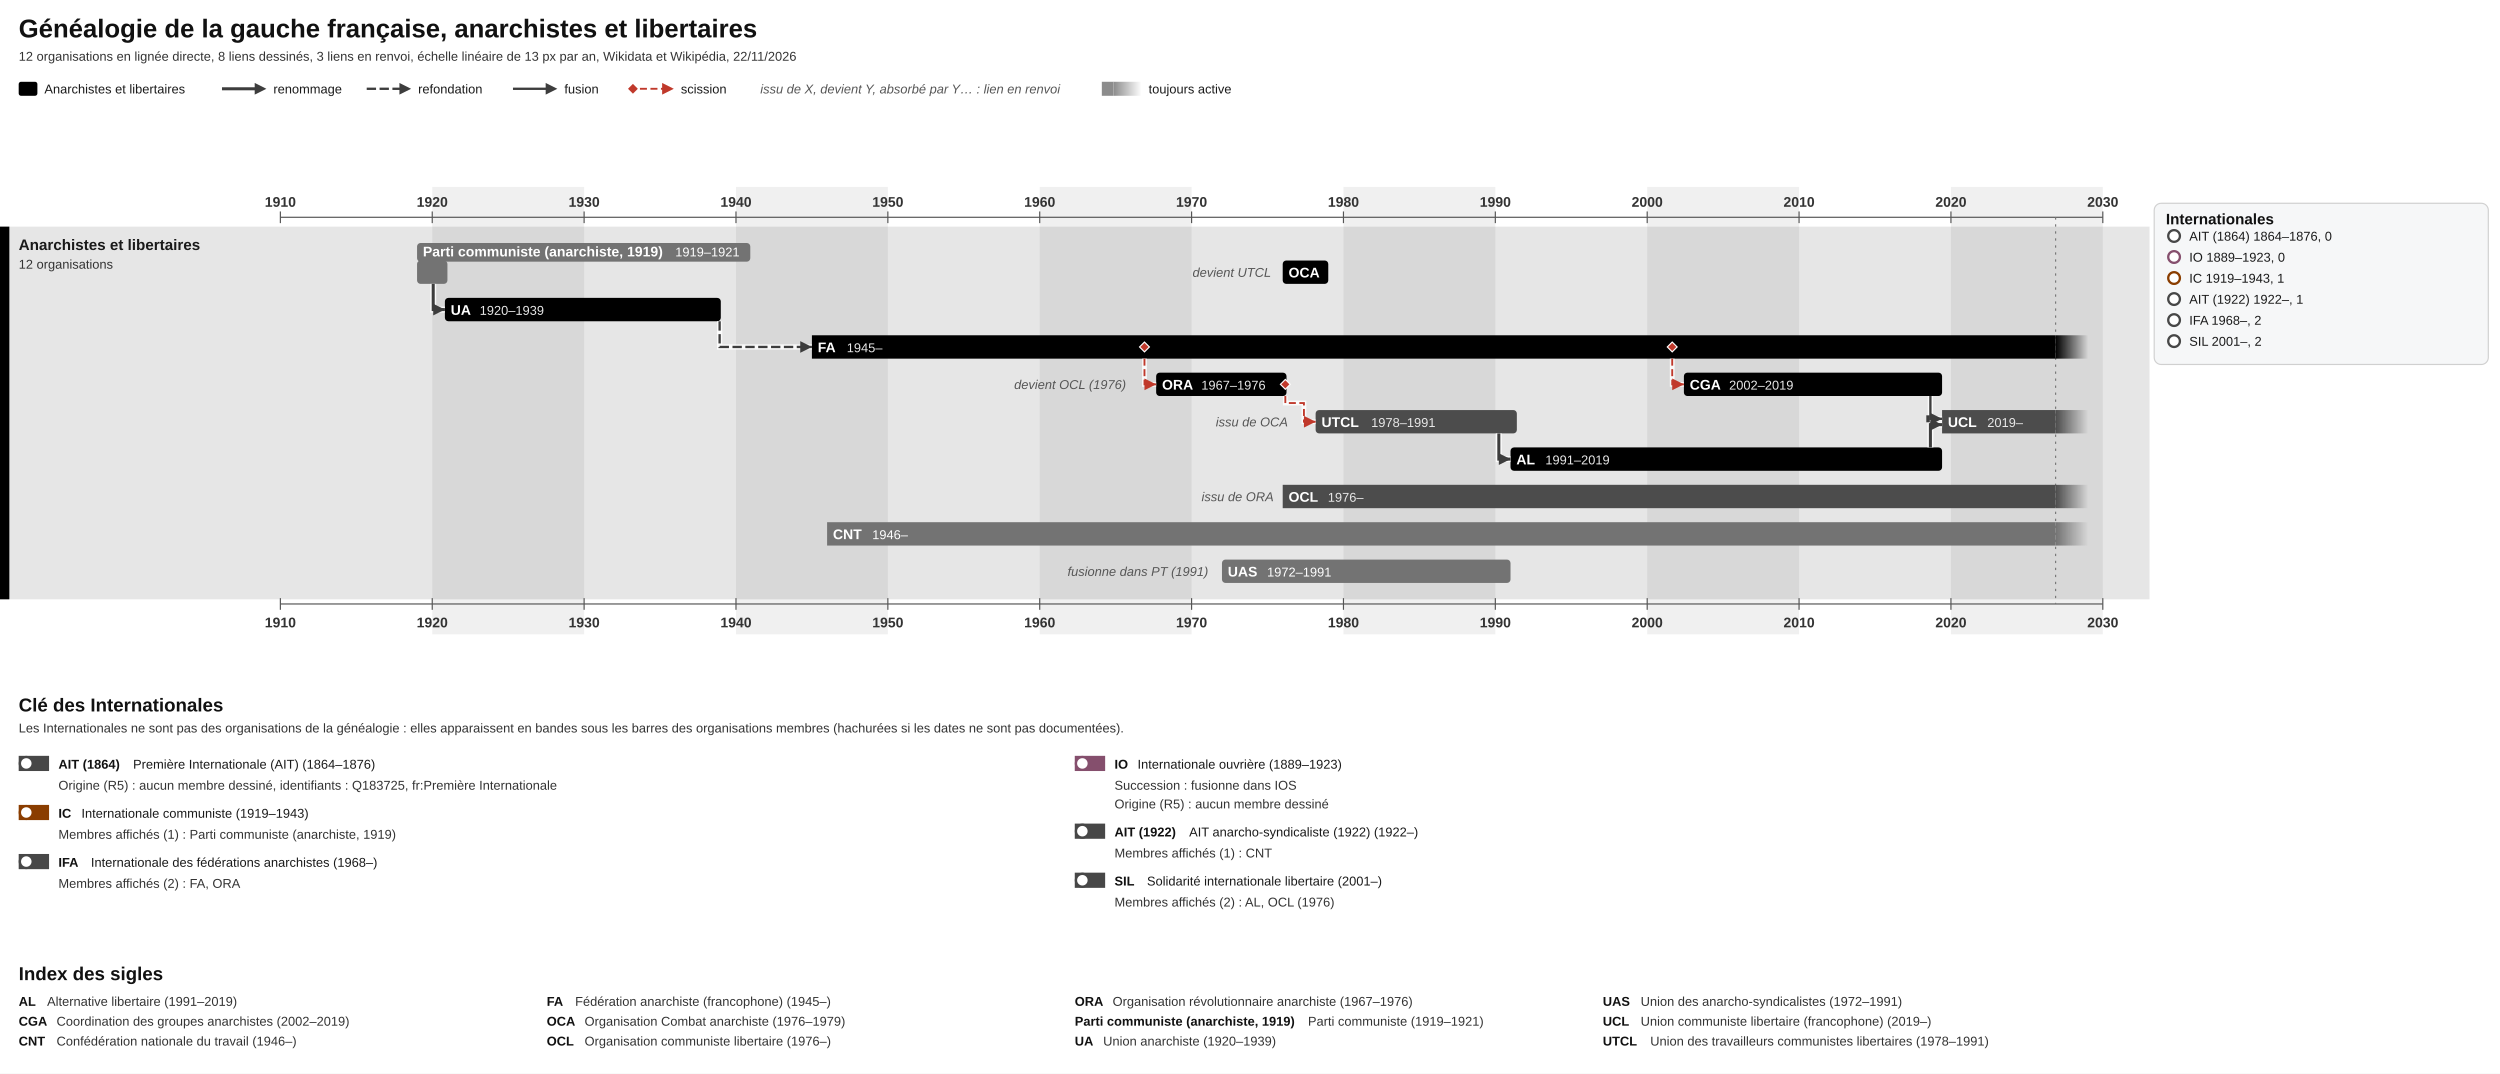
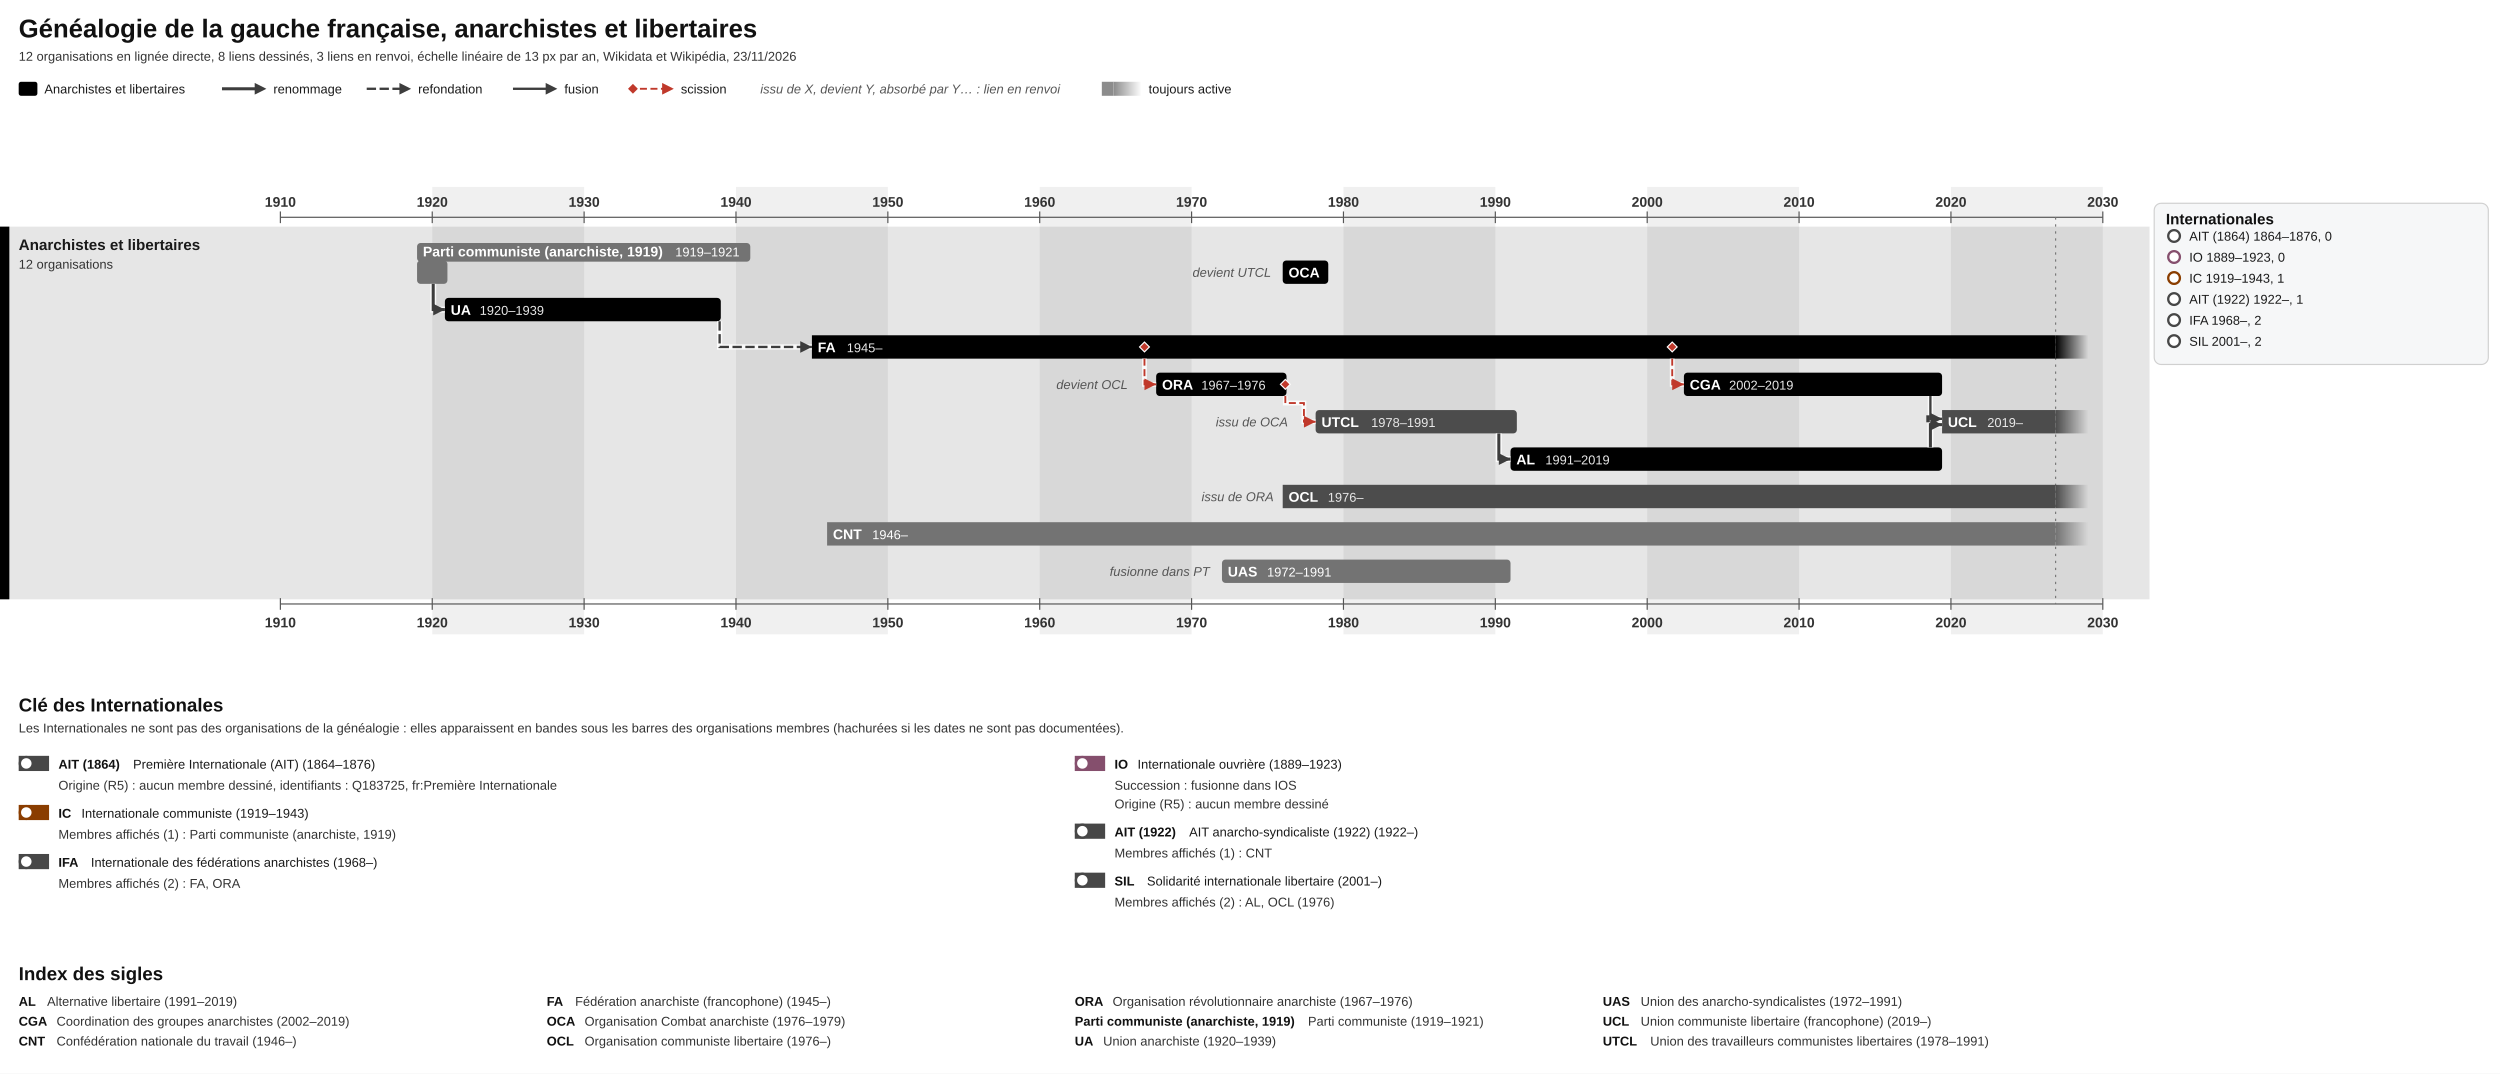
- <svg xmlns="http://www.w3.org/2000/svg" id="arbre" width="2140" height="919" viewBox="0 0 2140 919" data-x0="240" data-t0="1910" data-ppa="13.0" data-aujourdhui="2026.8909" data-min-w="6" data-seuil-annees="40" data-seuil-voies="2" data-seuil-rangs="6" data-cassure="" data-cassure-px="44" data-degrade="28" data-n-barres="12" data-vue-famille="oui" font-family="Arial, Helvetica, sans-serif">
+ <svg xmlns="http://www.w3.org/2000/svg" id="arbre" width="2140" height="919" viewBox="0 0 2140 919" data-x0="240" data-t0="1910" data-ppa="13.0" data-aujourdhui="2026.8936" data-min-w="6" data-seuil-annees="40" data-seuil-voies="2" data-seuil-rangs="6" data-cassure="" data-cassure-px="44" data-degrade="28" data-n-barres="12" data-vue-famille="oui" font-family="Arial, Helvetica, sans-serif">
  <defs>
+     <linearGradient id="g-000000">
+       <stop offset="0" stop-color="#000000" />
+       <stop offset="1" stop-color="#000000" stop-opacity="0" />
+     </linearGradient>
    <linearGradient id="g-4C4C4C">
      <stop offset="0" stop-color="#4C4C4C" />
      <stop offset="1" stop-color="#4C4C4C" stop-opacity="0" />
    </linearGradient>
    <linearGradient id="g-737373">
      <stop offset="0" stop-color="#737373" />
      <stop offset="1" stop-color="#737373" stop-opacity="0" />
    </linearGradient>
    <linearGradient id="g-8C8C8C">
      <stop offset="0" stop-color="#8C8C8C" />
      <stop offset="1" stop-color="#8C8C8C" stop-opacity="0" />
-     </linearGradient>
-     <linearGradient id="g-000000">
-       <stop offset="0" stop-color="#000000" />
-       <stop offset="1" stop-color="#000000" stop-opacity="0" />
    </linearGradient>
    <pattern id="h-332288" width="6" height="6" patternUnits="userSpaceOnUse" patternTransform="rotate(45)">
      <rect width="6" height="6" fill="#FFFFFF" />
      <rect width="3" height="6" fill="#332288" />
    </pattern>
  </defs>
  <rect width="2140" height="919" fill="#FFFFFF" />
  <g class="voie" data-voie="0" data-cle="anarchistes et libertaires">
    <rect class="fond-voie" x="0" y="194.0" width="1840.0" height="319.0" fill="#E6E6E6" />
    <rect class="bord-voie" x="0" y="194.0" width="8" height="319.0" fill="#000000" />
    <text x="16.0" y="214.0" font-size="13" font-family="Arial, Helvetica, sans-serif" font-weight="bold" fill="#1A1A1A" text-anchor="start" class="voie-t">Anarchistes et libertaires</text>
    <text x="16.0" y="230.0" font-size="11" font-family="Arial, Helvetica, sans-serif" fill="#333333" text-anchor="start" class="voie-t">12 organisations</text>
  </g>
  <rect class="bande-decennie" x="370.0" y="160.0" width="130.0" height="383.0" fill="#000000" fill-opacity="0.06" />
  <rect class="bande-decennie" x="630.0" y="160.0" width="130.0" height="383.0" fill="#000000" fill-opacity="0.06" />
  <rect class="bande-decennie" x="890.0" y="160.0" width="130.0" height="383.0" fill="#000000" fill-opacity="0.06" />
  <rect class="bande-decennie" x="1150.0" y="160.0" width="130.0" height="383.0" fill="#000000" fill-opacity="0.06" />
  <rect class="bande-decennie" x="1410.0" y="160.0" width="130.0" height="383.0" fill="#000000" fill-opacity="0.06" />
  <rect class="bande-decennie" x="1670.0" y="160.0" width="130.0" height="383.0" fill="#000000" fill-opacity="0.06" />
  <g class="axe-haut">
    <line x1="240.0" x2="1800.0" y1="186.0" y2="186.0" stroke="#555555" />
    <line x1="240.0" x2="240.0" y1="181.0" y2="191.0" stroke="#555555" />
    <text x="240.0" y="177.0" font-size="12" font-family="Arial, Helvetica, sans-serif" font-weight="bold" fill="#333333" text-anchor="middle" class="axe-t">1910</text>
    <line x1="370.0" x2="370.0" y1="181.0" y2="191.0" stroke="#555555" />
    <text x="370.0" y="177.0" font-size="12" font-family="Arial, Helvetica, sans-serif" font-weight="bold" fill="#333333" text-anchor="middle" class="axe-t">1920</text>
    <line x1="500.0" x2="500.0" y1="181.0" y2="191.0" stroke="#555555" />
    <text x="500.0" y="177.0" font-size="12" font-family="Arial, Helvetica, sans-serif" font-weight="bold" fill="#333333" text-anchor="middle" class="axe-t">1930</text>
    <line x1="630.0" x2="630.0" y1="181.0" y2="191.0" stroke="#555555" />
    <text x="630.0" y="177.0" font-size="12" font-family="Arial, Helvetica, sans-serif" font-weight="bold" fill="#333333" text-anchor="middle" class="axe-t">1940</text>
    <line x1="760.0" x2="760.0" y1="181.0" y2="191.0" stroke="#555555" />
    <text x="760.0" y="177.0" font-size="12" font-family="Arial, Helvetica, sans-serif" font-weight="bold" fill="#333333" text-anchor="middle" class="axe-t">1950</text>
    <line x1="890.0" x2="890.0" y1="181.0" y2="191.0" stroke="#555555" />
    <text x="890.0" y="177.0" font-size="12" font-family="Arial, Helvetica, sans-serif" font-weight="bold" fill="#333333" text-anchor="middle" class="axe-t">1960</text>
    <line x1="1020.0" x2="1020.0" y1="181.0" y2="191.0" stroke="#555555" />
    <text x="1020.0" y="177.0" font-size="12" font-family="Arial, Helvetica, sans-serif" font-weight="bold" fill="#333333" text-anchor="middle" class="axe-t">1970</text>
    <line x1="1150.0" x2="1150.0" y1="181.0" y2="191.0" stroke="#555555" />
    <text x="1150.0" y="177.0" font-size="12" font-family="Arial, Helvetica, sans-serif" font-weight="bold" fill="#333333" text-anchor="middle" class="axe-t">1980</text>
    <line x1="1280.0" x2="1280.0" y1="181.0" y2="191.0" stroke="#555555" />
    <text x="1280.0" y="177.0" font-size="12" font-family="Arial, Helvetica, sans-serif" font-weight="bold" fill="#333333" text-anchor="middle" class="axe-t">1990</text>
    <line x1="1410.0" x2="1410.0" y1="181.0" y2="191.0" stroke="#555555" />
    <text x="1410.0" y="177.0" font-size="12" font-family="Arial, Helvetica, sans-serif" font-weight="bold" fill="#333333" text-anchor="middle" class="axe-t">2000</text>
    <line x1="1540.0" x2="1540.0" y1="181.0" y2="191.0" stroke="#555555" />
    <text x="1540.0" y="177.0" font-size="12" font-family="Arial, Helvetica, sans-serif" font-weight="bold" fill="#333333" text-anchor="middle" class="axe-t">2010</text>
    <line x1="1670.0" x2="1670.0" y1="181.0" y2="191.0" stroke="#555555" />
    <text x="1670.0" y="177.0" font-size="12" font-family="Arial, Helvetica, sans-serif" font-weight="bold" fill="#333333" text-anchor="middle" class="axe-t">2020</text>
    <line x1="1800.0" x2="1800.0" y1="181.0" y2="191.0" stroke="#555555" />
    <text x="1800.0" y="177.0" font-size="12" font-family="Arial, Helvetica, sans-serif" font-weight="bold" fill="#333333" text-anchor="middle" class="axe-t">2030</text>
  </g>
  <g class="axe-bas">
    <line x1="240.0" x2="1800.0" y1="517.0" y2="517.0" stroke="#555555" />
    <line x1="240.0" x2="240.0" y1="512.0" y2="522.0" stroke="#555555" />
    <text x="240.0" y="537.0" font-size="12" font-family="Arial, Helvetica, sans-serif" font-weight="bold" fill="#333333" text-anchor="middle" class="axe-t">1910</text>
    <line x1="370.0" x2="370.0" y1="512.0" y2="522.0" stroke="#555555" />
    <text x="370.0" y="537.0" font-size="12" font-family="Arial, Helvetica, sans-serif" font-weight="bold" fill="#333333" text-anchor="middle" class="axe-t">1920</text>
    <line x1="500.0" x2="500.0" y1="512.0" y2="522.0" stroke="#555555" />
    <text x="500.0" y="537.0" font-size="12" font-family="Arial, Helvetica, sans-serif" font-weight="bold" fill="#333333" text-anchor="middle" class="axe-t">1930</text>
    <line x1="630.0" x2="630.0" y1="512.0" y2="522.0" stroke="#555555" />
    <text x="630.0" y="537.0" font-size="12" font-family="Arial, Helvetica, sans-serif" font-weight="bold" fill="#333333" text-anchor="middle" class="axe-t">1940</text>
    <line x1="760.0" x2="760.0" y1="512.0" y2="522.0" stroke="#555555" />
    <text x="760.0" y="537.0" font-size="12" font-family="Arial, Helvetica, sans-serif" font-weight="bold" fill="#333333" text-anchor="middle" class="axe-t">1950</text>
    <line x1="890.0" x2="890.0" y1="512.0" y2="522.0" stroke="#555555" />
    <text x="890.0" y="537.0" font-size="12" font-family="Arial, Helvetica, sans-serif" font-weight="bold" fill="#333333" text-anchor="middle" class="axe-t">1960</text>
    <line x1="1020.0" x2="1020.0" y1="512.0" y2="522.0" stroke="#555555" />
    <text x="1020.0" y="537.0" font-size="12" font-family="Arial, Helvetica, sans-serif" font-weight="bold" fill="#333333" text-anchor="middle" class="axe-t">1970</text>
    <line x1="1150.0" x2="1150.0" y1="512.0" y2="522.0" stroke="#555555" />
    <text x="1150.0" y="537.0" font-size="12" font-family="Arial, Helvetica, sans-serif" font-weight="bold" fill="#333333" text-anchor="middle" class="axe-t">1980</text>
    <line x1="1280.0" x2="1280.0" y1="512.0" y2="522.0" stroke="#555555" />
    <text x="1280.0" y="537.0" font-size="12" font-family="Arial, Helvetica, sans-serif" font-weight="bold" fill="#333333" text-anchor="middle" class="axe-t">1990</text>
    <line x1="1410.0" x2="1410.0" y1="512.0" y2="522.0" stroke="#555555" />
    <text x="1410.0" y="537.0" font-size="12" font-family="Arial, Helvetica, sans-serif" font-weight="bold" fill="#333333" text-anchor="middle" class="axe-t">2000</text>
    <line x1="1540.0" x2="1540.0" y1="512.0" y2="522.0" stroke="#555555" />
    <text x="1540.0" y="537.0" font-size="12" font-family="Arial, Helvetica, sans-serif" font-weight="bold" fill="#333333" text-anchor="middle" class="axe-t">2010</text>
    <line x1="1670.0" x2="1670.0" y1="512.0" y2="522.0" stroke="#555555" />
    <text x="1670.0" y="537.0" font-size="12" font-family="Arial, Helvetica, sans-serif" font-weight="bold" fill="#333333" text-anchor="middle" class="axe-t">2020</text>
    <line x1="1800.0" x2="1800.0" y1="512.0" y2="522.0" stroke="#555555" />
    <text x="1800.0" y="537.0" font-size="12" font-family="Arial, Helvetica, sans-serif" font-weight="bold" fill="#333333" text-anchor="middle" class="axe-t">2030</text>
  </g>
  <line x1="1759.6" x2="1759.6" y1="186.0" y2="517.0" stroke="#777777" stroke-dasharray="2 4" />
  <g class="contenu-voie" data-voie="0">
    <g class="org" data-id="Q3366212" data-intl="Q163931" data-recherche="parti communiste (anarchiste, 1919) parti communiste (france, 1919)">
      <rect class="barre" data-id="Q3366212" data-debut="1919.0000" data-fin="1921.0000" data-statut="fin_connue" data-majeure="" x="357.00" y="223.00" width="26.00" height="20" rx="3" fill="#737373" />
    </g>
    <g class="org" data-id="Q123248148" data-intl="" data-recherche="oca organisation combat anarchiste">
      <rect class="barre" data-id="Q123248148" data-debut="1976.0000" data-fin="1979.0000" data-statut="fin_connue" data-majeure="" x="1098.00" y="223.00" width="39.00" height="20" rx="3" fill="#000000" />
    </g>
    <g class="org" data-id="Q65153446" data-intl="" data-recherche="ua (1920) union anarchiste">
      <rect class="barre" data-id="Q65153446" data-debut="1920.8333" data-fin="1939.0000" data-statut="fin_connue" data-majeure="" x="380.83" y="255.00" width="236.17" height="20" rx="3" fill="#000000" />
    </g>
    <g class="org" data-id="Q3091443" data-intl="Q133795" data-recherche="fa federation anarchiste (francophone)">
-       <rect class="barre" data-id="Q3091443" data-debut="1945.0000" data-fin="actif" data-statut="actif_valide" data-majeure="oui" x="695.00" y="287.00" width="1064.58" height="20" rx="0" fill="#000000" />
-       <rect class="fin-ouverte" x="1759.58" y="287.00" width="28.00" height="20" fill="url(#g-000000)" />
+       <rect class="barre" data-id="Q3091443" data-debut="1945.0000" data-fin="actif" data-statut="actif_valide" data-majeure="oui" x="695.00" y="287.00" width="1064.62" height="20" rx="0" fill="#000000" />
+       <rect class="fin-ouverte" x="1759.62" y="287.00" width="28.00" height="20" fill="url(#g-000000)" />
    </g>
    <g class="org" data-id="Q3356082" data-intl="Q133795" data-recherche="ora organisation revolutionnaire anarchiste">
      <rect class="barre" data-id="Q3356082" data-debut="1967.6667" data-fin="1976.2500" data-statut="fin_connue" data-majeure="" x="989.67" y="319.00" width="111.58" height="20" rx="3" fill="#000000" />
    </g>
    <g class="org" data-id="Q2996657" data-intl="" data-recherche="cga coordination des groupes anarchistes">
      <rect class="barre" data-id="Q2996657" data-debut="2002.4167" data-fin="2019.4167" data-statut="fin_connue" data-majeure="" x="1441.42" y="319.00" width="221.00" height="20" rx="3" fill="#000000" />
    </g>
    <g class="org" data-id="Q3550207" data-intl="" data-recherche="utcl union des travailleurs communistes libertaires">
      <rect class="barre" data-id="Q3550207" data-debut="1978.1667" data-fin="1991.4167" data-statut="fin_connue" data-majeure="" x="1126.17" y="351.00" width="172.25" height="20" rx="3" fill="#4C4C4C" />
    </g>
    <g class="org" data-id="Q64524428" data-intl="" data-recherche="ucl union communiste libertaire (francophone)">
-       <rect class="barre" data-id="Q64524428" data-debut="2019.4167" data-fin="actif" data-statut="actif_valide" data-majeure="oui" x="1662.42" y="351.00" width="97.16" height="20" rx="0" fill="#4C4C4C" />
-       <rect class="fin-ouverte" x="1759.58" y="351.00" width="28.00" height="20" fill="url(#g-4C4C4C)" />
+       <rect class="barre" data-id="Q64524428" data-debut="2019.4167" data-fin="actif" data-statut="actif_valide" data-majeure="oui" x="1662.42" y="351.00" width="97.20" height="20" rx="0" fill="#4C4C4C" />
+       <rect class="fin-ouverte" x="1759.62" y="351.00" width="28.00" height="20" fill="url(#g-4C4C4C)" />
    </g>
    <g class="org" data-id="Q16010672" data-intl="Q649752" data-recherche="al alternative libertaire (france)">
      <rect class="barre" data-id="Q16010672" data-debut="1991.0000" data-fin="2019.4167" data-statut="fin_connue" data-majeure="oui" x="1293.00" y="383.00" width="369.42" height="20" rx="3" fill="#000000" />
    </g>
    <g class="org" data-id="Q3355979" data-intl="Q649752" data-recherche="ocl (1976) organisation communiste libertaire">
-       <rect class="barre" data-id="Q3355979" data-debut="1976.0000" data-fin="actif" data-statut="actif_valide" data-majeure="oui" x="1098.00" y="415.00" width="661.58" height="20" rx="0" fill="#4C4C4C" />
-       <rect class="fin-ouverte" x="1759.58" y="415.00" width="28.00" height="20" fill="url(#g-4C4C4C)" />
+       <rect class="barre" data-id="Q3355979" data-debut="1976.0000" data-fin="actif" data-statut="actif_valide" data-majeure="oui" x="1098.00" y="415.00" width="661.62" height="20" rx="0" fill="#4C4C4C" />
+       <rect class="fin-ouverte" x="1759.62" y="415.00" width="28.00" height="20" fill="url(#g-4C4C4C)" />
    </g>
    <g class="org" data-id="fr:Confédération nationale du travail (France)" data-intl="fr:AIT anarcho-syndicaliste (1922)" data-recherche="cnt confederation nationale du travail">
-       <rect class="barre" data-id="fr:Confédération nationale du travail (France)" data-debut="1946.0000" data-fin="actif" data-statut="actif_valide" data-majeure="oui" x="708.00" y="447.00" width="1051.58" height="20" rx="0" fill="#737373" />
-       <rect class="fin-ouverte" x="1759.58" y="447.00" width="28.00" height="20" fill="url(#g-737373)" />
+       <rect class="barre" data-id="fr:Confédération nationale du travail (France)" data-debut="1946.0000" data-fin="actif" data-statut="actif_valide" data-majeure="oui" x="708.00" y="447.00" width="1051.62" height="20" rx="0" fill="#737373" />
+       <rect class="fin-ouverte" x="1759.62" y="447.00" width="28.00" height="20" fill="url(#g-737373)" />
    </g>
    <g class="org" data-id="Q3550095" data-intl="" data-recherche="uas union des anarcho-syndicalistes">
      <rect class="barre" data-id="Q3550095" data-debut="1972.0000" data-fin="1991.0000" data-statut="fin_deduite" data-majeure="" x="1046.00" y="479.00" width="247.00" height="20" rx="3" fill="#737373" />
    </g>
  </g>
  <g class="liens">
    <g class="lien" data-a="Q3366212" data-b="Q65153446" data-rel="renommage" data-annees="0.77" data-voies="0" data-rangs="1" data-majeur="" data-suite="oui" data-va="0" data-vb="0">
      <path class="halo geo" d="M370.83 243.00 L370.83 265.00 L380.83 265.00" data-geo="[[370.83, 243.0, 0], [370.83, 265.0, 0], [380.83, 265.0, 0]]" fill="none" stroke="#FFFFFF" stroke-width="5.1" stroke-opacity="0.85" />
      <path class="trait geo" d="M370.83 243.00 L370.83 265.00 L380.83 265.00" data-geo="[[370.83, 243.0, 0], [370.83, 265.0, 0], [380.83, 265.0, 0]]" fill="none" stroke="#3D3D3D" stroke-width="2.6" />
      <polygon class="fleche geo" data-geo="[[380.83, 265.0, 0], [370.83, 260.0, 0], [370.83, 270.0, 0]]" points="380.83,265.00 370.83,260.00 370.83,270.00" fill="#3D3D3D" />
    </g>
    <g class="lien" data-a="Q65153446" data-b="Q3091443" data-rel="refondation" data-annees="6.08" data-voies="0" data-rangs="1" data-majeur="" data-suite="" data-va="0" data-vb="0">
      <path class="halo geo" d="M616.00 275.00 L616.00 297.00 L695.00 297.00" data-geo="[[616.0, 275.0, 0], [616.0, 297.0, 0], [695.0, 297.0, 0]]" fill="none" stroke="#FFFFFF" stroke-width="4.5" stroke-opacity="0.85" />
      <path class="trait geo" d="M616.00 275.00 L616.00 297.00 L695.00 297.00" data-geo="[[616.0, 275.0, 0], [616.0, 297.0, 0], [695.0, 297.0, 0]]" fill="none" stroke="#3D3D3D" stroke-width="2.0" stroke-dasharray="8 3" />
      <polygon class="fleche geo" data-geo="[[695.0, 297.0, 0], [685.0, 292.0, 0], [685.0, 302.0, 0]]" points="695.00,297.00 685.00,292.00 685.00,302.00" fill="#3D3D3D" />
    </g>
    <g class="lien" data-a="Q3091443" data-b="Q3356082" data-rel="scission" data-annees="0.77" data-voies="0" data-rangs="1" data-majeur="" data-suite="" data-va="0" data-vb="0">
      <path class="halo geo" d="M979.67 307.00 L979.67 329.00 L989.67 329.00" data-geo="[[979.67, 307.0, 0], [979.67, 329.0, 0], [989.67, 329.0, 0]]" fill="none" stroke="#FFFFFF" stroke-width="4.1" stroke-opacity="0.85" />
      <path class="trait geo" d="M979.67 307.00 L979.67 329.00 L989.67 329.00" data-geo="[[979.67, 307.0, 0], [979.67, 329.0, 0], [989.67, 329.0, 0]]" fill="none" stroke="#C0392B" stroke-width="1.6" stroke-dasharray="6 3" />
      <polygon class="fleche geo" data-geo="[[989.67, 329.0, 0], [979.67, 324.0, 0], [979.67, 334.0, 0]]" points="989.67,329.00 979.67,324.00 979.67,334.00" fill="#C0392B" />
      <polygon class="marque-scission geo" points="979.67,292.80 983.87,297.00 979.67,301.20 975.47,297.00" fill="#C0392B" stroke="#FFFFFF" stroke-width="1" data-geo="[[979.67,292.80,0],[983.87,297.00,0],[979.67,301.20,0],[975.47,297.00,0]]" data-voie="0" />
    </g>
    <g class="lien" data-a="Q3356082" data-b="Q3550207" data-rel="scission" data-annees="1.99" data-voies="0" data-rangs="1" data-majeur="" data-suite="" data-va="0" data-vb="0">
      <path class="halo geo" d="M1100.25 339.00 L1100.25 345.00 L1116.17 345.00 L1116.17 361.00 L1126.17 361.00" data-geo="[[1100.25, 339.0, 0], [1100.25, 345.0, 0], [1116.17, 345.0, 0], [1116.17, 361.0, 0], [1126.17, 361.0, 0]]" fill="none" stroke="#FFFFFF" stroke-width="4.1" stroke-opacity="0.85" />
      <path class="trait geo" d="M1100.25 339.00 L1100.25 345.00 L1116.17 345.00 L1116.17 361.00 L1126.17 361.00" data-geo="[[1100.25, 339.0, 0], [1100.25, 345.0, 0], [1116.17, 345.0, 0], [1116.17, 361.0, 0], [1126.17, 361.0, 0]]" fill="none" stroke="#C0392B" stroke-width="1.6" stroke-dasharray="6 3" />
      <polygon class="fleche geo" data-geo="[[1126.17, 361.0, 0], [1116.17, 356.0, 0], [1116.17, 366.0, 0]]" points="1126.17,361.00 1116.17,356.00 1116.17,366.00" fill="#C0392B" />
      <polygon class="marque-scission geo" points="1100.25,324.80 1104.45,329.00 1100.25,333.20 1096.05,329.00" fill="#C0392B" stroke="#FFFFFF" stroke-width="1" data-geo="[[1100.25,324.80,0],[1104.45,329.00,0],[1100.25,333.20,0],[1096.05,329.00,0]]" data-voie="0" />
    </g>
    <g class="lien" data-a="Q3550207" data-b="Q16010672" data-rel="renommage" data-annees="0.77" data-voies="0" data-rangs="1" data-majeur="" data-suite="oui" data-va="0" data-vb="0">
      <path class="halo geo" d="M1283.00 371.00 L1283.00 393.00 L1293.00 393.00" data-geo="[[1283.0, 371.0, 0], [1283.0, 393.0, 0], [1293.0, 393.0, 0]]" fill="none" stroke="#FFFFFF" stroke-width="5.1" stroke-opacity="0.85" />
      <path class="trait geo" d="M1283.00 371.00 L1283.00 393.00 L1293.00 393.00" data-geo="[[1283.0, 371.0, 0], [1283.0, 393.0, 0], [1293.0, 393.0, 0]]" fill="none" stroke="#3D3D3D" stroke-width="2.6" />
      <polygon class="fleche geo" data-geo="[[1293.0, 393.0, 0], [1283.0, 388.0, 0], [1283.0, 398.0, 0]]" points="1293.00,393.00 1283.00,388.00 1283.00,398.00" fill="#3D3D3D" />
    </g>
    <g class="lien" data-a="Q3091443" data-b="Q2996657" data-rel="scission" data-annees="0.77" data-voies="0" data-rangs="1" data-majeur="" data-suite="" data-va="0" data-vb="0">
      <path class="halo geo" d="M1431.42 307.00 L1431.42 329.00 L1441.42 329.00" data-geo="[[1431.42, 307.0, 0], [1431.42, 329.0, 0], [1441.42, 329.0, 0]]" fill="none" stroke="#FFFFFF" stroke-width="4.1" stroke-opacity="0.85" />
      <path class="trait geo" d="M1431.42 307.00 L1431.42 329.00 L1441.42 329.00" data-geo="[[1431.42, 307.0, 0], [1431.42, 329.0, 0], [1441.42, 329.0, 0]]" fill="none" stroke="#C0392B" stroke-width="1.6" stroke-dasharray="6 3" />
      <polygon class="fleche geo" data-geo="[[1441.42, 329.0, 0], [1431.42, 324.0, 0], [1431.42, 334.0, 0]]" points="1441.42,329.00 1431.42,324.00 1431.42,334.00" fill="#C0392B" />
      <polygon class="marque-scission geo" points="1431.42,292.80 1435.62,297.00 1431.42,301.20 1427.22,297.00" fill="#C0392B" stroke="#FFFFFF" stroke-width="1" data-geo="[[1431.42,292.80,0],[1435.62,297.00,0],[1431.42,301.20,0],[1427.22,297.00,0]]" data-voie="0" />
    </g>
    <g class="lien" data-a="Q16010672" data-b="Q64524428" data-rel="renommage" data-annees="0.77" data-voies="0" data-rangs="1" data-majeur="" data-suite="oui" data-va="0" data-vb="0">
      <path class="halo geo" d="M1652.42 383.00 L1652.42 363.50 L1662.42 363.50" data-geo="[[1652.42, 383.0, 0], [1652.42, 363.5, 0], [1662.42, 363.5, 0]]" fill="none" stroke="#FFFFFF" stroke-width="5.1" stroke-opacity="0.85" />
      <path class="trait geo" d="M1652.42 383.00 L1652.42 363.50 L1662.42 363.50" data-geo="[[1652.42, 383.0, 0], [1652.42, 363.5, 0], [1662.42, 363.5, 0]]" fill="none" stroke="#3D3D3D" stroke-width="2.6" />
      <polygon class="fleche geo" data-geo="[[1662.42, 363.5, 0], [1652.42, 358.5, 0], [1652.42, 368.5, 0]]" points="1662.42,363.50 1652.42,358.50 1652.42,368.50" fill="#3D3D3D" />
    </g>
    <g class="lien" data-a="Q2996657" data-b="Q64524428" data-rel="fusion" data-annees="0.77" data-voies="0" data-rangs="1" data-majeur="" data-suite="" data-va="0" data-vb="0">
      <path class="halo geo" d="M1652.42 339.00 L1652.42 358.50 L1662.42 358.50" data-geo="[[1652.42, 339.0, 0], [1652.42, 358.5, 0], [1662.42, 358.5, 0]]" fill="none" stroke="#FFFFFF" stroke-width="4.5" stroke-opacity="0.85" />
      <path class="trait geo" d="M1652.42 339.00 L1652.42 358.50 L1662.42 358.50" data-geo="[[1652.42, 339.0, 0], [1652.42, 358.5, 0], [1662.42, 358.5, 0]]" fill="none" stroke="#3D3D3D" stroke-width="2.0" />
      <polygon class="fleche geo" data-geo="[[1662.42, 358.5, 0], [1652.42, 353.5, 0], [1652.42, 363.5, 0]]" points="1662.42,358.50 1652.42,353.50 1652.42,363.50" fill="#3D3D3D" />
    </g>
    <g class="marque-fusion" data-b="Q64524428">
      <path class="geo" data-geo="[[1650.42, 355.5, 0], [1650.42, 361.5, 0]]" d="M1650.42 355.50 L1650.42 361.50" stroke="#3D3D3D" stroke-width="3" />
    </g>
  </g>
  <g class="contenu-voie" data-voie="0">
    <g class="org org-haut" data-id="Q3366212" data-intl="Q163931" data-recherche="parti communiste (anarchiste, 1919) parti communiste (france, 1919)">
      <rect class="tag-fond onglet" x="357.00" y="208.00" width="285.24" height="16" rx="3" fill="#737373" />
      <rect class="tag" data-id="Q3366212" data-dedans="" data-onglet="oui" x="357.00" y="208.00" width="285.24" height="15" fill="none" data-bbox="357.00,208.00,285.24,15" />
      <text x="362.0" y="219.5" font-size="12" font-family="Arial, Helvetica, sans-serif" font-weight="bold" fill="#FFFFFF" text-anchor="start" class="tag-t" data-org="Q3366212" data-bbox="362.00,208.50,211.04,13">Parti communiste (anarchiste, 1919)</text>
      <text x="578.0" y="219.5" font-size="11" font-family="Arial, Helvetica, sans-serif" fill="#FFFFFF" text-anchor="start" class="tag-t" data-org="Q3366212" data-bbox="578.04,209.50,59.20,12">1919–1921</text>
    </g>
    <g class="org org-haut" data-id="Q123248148" data-intl="" data-recherche="oca organisation combat anarchiste">
      <rect class="tag" data-id="Q123248148" data-dedans="oui" data-onglet="" x="1098.00" y="223.00" width="39.00" height="20" fill="none" data-bbox="1098.00,223.00,39.00,20" />
      <text x="1103.0" y="237.5" font-size="12" font-family="Arial, Helvetica, sans-serif" font-weight="bold" fill="#FFFFFF" text-anchor="start" class="tag-t" data-org="Q123248148" data-bbox="1103.00,226.50,28.64,13">OCA</text>
      <text x="1020.8" y="237.0" font-size="11" font-family="Arial, Helvetica, sans-serif" font-style="italic" fill="#555555" class="renvoi" data-org="Q123248148" data-a="Q123248148" data-b="Q3550207" data-bbox="1020.84,226.00,74.16,13">devient UTCL</text>
    </g>
    <g class="org org-haut" data-id="Q65153446" data-intl="" data-recherche="ua (1920) union anarchiste">
      <rect class="tag" data-id="Q65153446" data-dedans="oui" data-onglet="" x="380.83" y="255.00" width="236.17" height="20" fill="none" data-bbox="380.83,255.00,236.17,20" />
      <text x="385.8" y="269.5" font-size="12" font-family="Arial, Helvetica, sans-serif" font-weight="bold" fill="#FFFFFF" text-anchor="start" class="tag-t" data-org="Q65153446" data-bbox="385.83,258.50,19.76,13">UA</text>
      <text x="410.6" y="269.5" font-size="11" font-family="Arial, Helvetica, sans-serif" fill="#E8E8E8" text-anchor="start" class="tag-t" data-org="Q65153446" data-bbox="410.59,259.50,59.20,12">1920–1939</text>
    </g>
    <g class="org org-haut" data-id="Q3091443" data-intl="Q133795" data-recherche="fa federation anarchiste (francophone)">
-       <rect class="tag" data-id="Q3091443" data-dedans="oui" data-onglet="" x="695.00" y="287.00" width="1064.58" height="20" fill="none" data-bbox="695.00,287.00,1064.58,20" />
+       <rect class="tag" data-id="Q3091443" data-dedans="oui" data-onglet="" x="695.00" y="287.00" width="1064.62" height="20" fill="none" data-bbox="695.00,287.00,1064.62,20" />
      <text x="700.0" y="301.5" font-size="12" font-family="Arial, Helvetica, sans-serif" font-weight="bold" fill="#FFFFFF" text-anchor="start" class="tag-t" data-org="Q3091443" data-bbox="700.00,290.50,19.76,13">FA</text>
      <text x="724.8" y="301.5" font-size="11" font-family="Arial, Helvetica, sans-serif" fill="#E8E8E8" text-anchor="start" class="tag-t" data-org="Q3091443" data-bbox="724.76,291.50,33.68,12">1945–</text>
    </g>
    <g class="org org-haut" data-id="Q3356082" data-intl="Q133795" data-recherche="ora organisation revolutionnaire anarchiste">
      <rect class="tag" data-id="Q3356082" data-dedans="oui" data-onglet="" x="989.67" y="319.00" width="111.58" height="20" fill="none" data-bbox="989.67,319.00,111.58,20" />
      <text x="994.7" y="333.5" font-size="12" font-family="Arial, Helvetica, sans-serif" font-weight="bold" fill="#FFFFFF" text-anchor="start" class="tag-t" data-org="Q3356082" data-bbox="994.67,322.50,28.64,13">ORA</text>
      <text x="1028.3" y="333.5" font-size="11" font-family="Arial, Helvetica, sans-serif" fill="#E8E8E8" text-anchor="start" class="tag-t" data-org="Q3356082" data-bbox="1028.31,323.50,59.20,12">1967–1976</text>
-       <text x="868.1" y="333.0" font-size="11" font-family="Arial, Helvetica, sans-serif" font-style="italic" fill="#555555" class="renvoi" data-org="Q3356082" data-a="Q3356082" data-b="Q3355979" data-bbox="868.13,322.00,102.54,13">devient OCL (1976)</text>
+       <text x="904.2" y="333.0" font-size="11" font-family="Arial, Helvetica, sans-serif" font-style="italic" fill="#555555" class="renvoi" data-org="Q3356082" data-a="Q3356082" data-b="Q3355979" data-bbox="904.21,322.00,66.46,13">devient OCL</text>
    </g>
    <g class="org org-haut" data-id="Q2996657" data-intl="" data-recherche="cga coordination des groupes anarchistes">
      <rect class="tag" data-id="Q2996657" data-dedans="oui" data-onglet="" x="1441.42" y="319.00" width="221.00" height="20" fill="none" data-bbox="1441.42,319.00,221.00,20" />
      <text x="1446.4" y="333.5" font-size="12" font-family="Arial, Helvetica, sans-serif" font-weight="bold" fill="#FFFFFF" text-anchor="start" class="tag-t" data-org="Q2996657" data-bbox="1446.42,322.50,28.64,13">CGA</text>
      <text x="1480.1" y="333.5" font-size="11" font-family="Arial, Helvetica, sans-serif" fill="#E8E8E8" text-anchor="start" class="tag-t" data-org="Q2996657" data-bbox="1480.06,323.50,59.20,12">2002–2019</text>
    </g>
    <g class="org org-haut" data-id="Q3550207" data-intl="" data-recherche="utcl union des travailleurs communistes libertaires">
      <rect class="tag" data-id="Q3550207" data-dedans="oui" data-onglet="" x="1126.17" y="351.00" width="172.25" height="20" fill="none" data-bbox="1126.17,351.00,172.25,20" />
      <text x="1131.2" y="365.5" font-size="12" font-family="Arial, Helvetica, sans-serif" font-weight="bold" fill="#FFFFFF" text-anchor="start" class="tag-t" data-org="Q3550207" data-bbox="1131.17,354.50,37.52,13">UTCL</text>
      <text x="1173.7" y="365.5" font-size="11" font-family="Arial, Helvetica, sans-serif" fill="#E8E8E8" text-anchor="start" class="tag-t" data-org="Q3550207" data-bbox="1173.69,355.50,59.20,12">1978–1991</text>
      <text x="1040.7" y="365.0" font-size="11" font-family="Arial, Helvetica, sans-serif" font-style="italic" fill="#555555" class="renvoi" data-org="Q3550207" data-a="Q123248148" data-b="Q3550207" data-bbox="1040.71,354.00,66.46,13">issu de OCA</text>
    </g>
    <g class="org org-haut" data-id="Q64524428" data-intl="" data-recherche="ucl union communiste libertaire (francophone)">
-       <rect class="tag" data-id="Q64524428" data-dedans="oui" data-onglet="" x="1662.42" y="351.00" width="97.16" height="20" fill="none" data-bbox="1662.42,351.00,97.16,20" />
+       <rect class="tag" data-id="Q64524428" data-dedans="oui" data-onglet="" x="1662.42" y="351.00" width="97.20" height="20" fill="none" data-bbox="1662.42,351.00,97.20,20" />
      <text x="1667.4" y="365.5" font-size="12" font-family="Arial, Helvetica, sans-serif" font-weight="bold" fill="#FFFFFF" text-anchor="start" class="tag-t" data-org="Q64524428" data-bbox="1667.42,354.50,28.64,13">UCL</text>
      <text x="1701.1" y="365.5" font-size="11" font-family="Arial, Helvetica, sans-serif" fill="#E8E8E8" text-anchor="start" class="tag-t" data-org="Q64524428" data-bbox="1701.06,355.50,33.68,12">2019–</text>
    </g>
    <g class="org org-haut" data-id="Q16010672" data-intl="Q649752" data-recherche="al alternative libertaire (france)">
      <rect class="tag" data-id="Q16010672" data-dedans="oui" data-onglet="" x="1293.00" y="383.00" width="369.42" height="20" fill="none" data-bbox="1293.00,383.00,369.42,20" />
      <text x="1298.0" y="397.5" font-size="12" font-family="Arial, Helvetica, sans-serif" font-weight="bold" fill="#FFFFFF" text-anchor="start" class="tag-t" data-org="Q16010672" data-bbox="1298.00,386.50,19.76,13">AL</text>
      <text x="1322.8" y="397.5" font-size="11" font-family="Arial, Helvetica, sans-serif" fill="#E8E8E8" text-anchor="start" class="tag-t" data-org="Q16010672" data-bbox="1322.76,387.50,59.20,12">1991–2019</text>
    </g>
    <g class="org org-haut" data-id="Q3355979" data-intl="Q649752" data-recherche="ocl (1976) organisation communiste libertaire">
-       <rect class="tag" data-id="Q3355979" data-dedans="oui" data-onglet="" x="1098.00" y="415.00" width="661.58" height="20" fill="none" data-bbox="1098.00,415.00,661.58,20" />
+       <rect class="tag" data-id="Q3355979" data-dedans="oui" data-onglet="" x="1098.00" y="415.00" width="661.62" height="20" fill="none" data-bbox="1098.00,415.00,661.62,20" />
      <text x="1103.0" y="429.5" font-size="12" font-family="Arial, Helvetica, sans-serif" font-weight="bold" fill="#FFFFFF" text-anchor="start" class="tag-t" data-org="Q3355979" data-bbox="1103.00,418.50,28.64,13">OCL</text>
      <text x="1136.6" y="429.5" font-size="11" font-family="Arial, Helvetica, sans-serif" fill="#E8E8E8" text-anchor="start" class="tag-t" data-org="Q3355979" data-bbox="1136.64,419.50,33.68,12">1976–</text>
      <text x="1028.5" y="429.0" font-size="11" font-family="Arial, Helvetica, sans-serif" font-style="italic" fill="#555555" class="renvoi" data-org="Q3355979" data-a="Q3356082" data-b="Q3355979" data-bbox="1028.54,418.00,66.46,13">issu de ORA</text>
    </g>
    <g class="org org-haut" data-id="fr:Confédération nationale du travail (France)" data-intl="fr:AIT anarcho-syndicaliste (1922)" data-recherche="cnt confederation nationale du travail">
-       <rect class="tag" data-id="fr:Confédération nationale du travail (France)" data-dedans="oui" data-onglet="" x="708.00" y="447.00" width="1051.58" height="20" fill="none" data-bbox="708.00,447.00,1051.58,20" />
+       <rect class="tag" data-id="fr:Confédération nationale du travail (France)" data-dedans="oui" data-onglet="" x="708.00" y="447.00" width="1051.62" height="20" fill="none" data-bbox="708.00,447.00,1051.62,20" />
      <text x="713.0" y="461.5" font-size="12" font-family="Arial, Helvetica, sans-serif" font-weight="bold" fill="#FFFFFF" text-anchor="start" class="tag-t" data-org="fr:Confédération nationale du travail (France)" data-bbox="713.00,450.50,28.64,13">CNT</text>
      <text x="746.6" y="461.5" font-size="11" font-family="Arial, Helvetica, sans-serif" fill="#FFFFFF" text-anchor="start" class="tag-t" data-org="fr:Confédération nationale du travail (France)" data-bbox="746.64,451.50,33.68,12">1946–</text>
    </g>
    <g class="org org-haut" data-id="Q3550095" data-intl="" data-recherche="uas union des anarcho-syndicalistes">
      <rect class="tag" data-id="Q3550095" data-dedans="oui" data-onglet="" x="1046.00" y="479.00" width="247.00" height="20" fill="none" data-bbox="1046.00,479.00,247.00,20" />
      <text x="1051.0" y="493.5" font-size="12" font-family="Arial, Helvetica, sans-serif" font-weight="bold" fill="#FFFFFF" text-anchor="start" class="tag-t" data-org="Q3550095" data-bbox="1051.00,482.50,28.64,13">UAS</text>
      <text x="1084.6" y="493.5" font-size="11" font-family="Arial, Helvetica, sans-serif" fill="#FFFFFF" text-anchor="start" class="tag-t" data-org="Q3550095" data-bbox="1084.64,483.50,59.20,12">1972–1991</text>
-       <text x="913.8" y="493.0" font-size="11" font-family="Arial, Helvetica, sans-serif" font-style="italic" fill="#555555" class="renvoi" data-org="Q3550095" data-a="Q3550095" data-b="Q628594" data-bbox="913.84,482.00,129.16,13">fusionne dans PT (1991)</text>
+       <text x="949.9" y="493.0" font-size="11" font-family="Arial, Helvetica, sans-serif" font-style="italic" fill="#555555" class="renvoi" data-org="Q3550095" data-a="Q3550095" data-b="Q628594" data-bbox="949.92,482.00,93.08,13">fusionne dans PT</text>
    </g>
  </g>
  <g class="cle-compacte">
    <rect x="1844.0" y="174" width="286" height="138" rx="6" fill="#F6F7F8" stroke="#D0D0D0" />
    <text x="1854.0" y="192.0" font-size="13" font-family="Arial, Helvetica, sans-serif" font-weight="bold" fill="#111111" text-anchor="start" class="cle-t">Internationales</text>
    <circle class="medaillon" cx="1861.0" cy="202" r="5" fill="#FFFFFF" stroke="#474747" stroke-width="2" />
    <text x="1874.0" y="206.0" font-size="11" font-family="Arial, Helvetica, sans-serif" fill="#1A1A1A" text-anchor="start" class="cle-t">AIT (1864)  1864–1876, 0</text>
    <circle class="medaillon" cx="1861.0" cy="220" r="5" fill="#FFFFFF" stroke="#854F6D" stroke-width="2" />
    <text x="1874.0" y="224.0" font-size="11" font-family="Arial, Helvetica, sans-serif" fill="#1A1A1A" text-anchor="start" class="cle-t">IO  1889–1923, 0</text>
    <circle class="medaillon" cx="1861.0" cy="238" r="5" fill="#FFFFFF" stroke="#8A3D00" stroke-width="2" />
    <text x="1874.0" y="242.0" font-size="11" font-family="Arial, Helvetica, sans-serif" fill="#1A1A1A" text-anchor="start" class="cle-t">IC  1919–1943, 1</text>
    <circle class="medaillon" cx="1861.0" cy="256" r="5" fill="#FFFFFF" stroke="#474747" stroke-width="2" />
    <text x="1874.0" y="260.0" font-size="11" font-family="Arial, Helvetica, sans-serif" fill="#1A1A1A" text-anchor="start" class="cle-t">AIT (1922)  1922–, 1</text>
    <circle class="medaillon" cx="1861.0" cy="274" r="5" fill="#FFFFFF" stroke="#474747" stroke-width="2" />
    <text x="1874.0" y="278.0" font-size="11" font-family="Arial, Helvetica, sans-serif" fill="#1A1A1A" text-anchor="start" class="cle-t">IFA  1968–, 2</text>
    <circle class="medaillon" cx="1861.0" cy="292" r="5" fill="#FFFFFF" stroke="#474747" stroke-width="2" />
    <text x="1874.0" y="296.0" font-size="11" font-family="Arial, Helvetica, sans-serif" fill="#1A1A1A" text-anchor="start" class="cle-t">SIL  2001–, 2</text>
  </g>
  <g class="legende">
    <text x="16.0" y="32.0" font-size="22" font-family="Arial, Helvetica, sans-serif" font-weight="bold" fill="#111111" text-anchor="start" class="legende-t">Généalogie de la gauche française, anarchistes et libertaires</text>
-     <text x="16.0" y="52.0" font-size="11" font-family="Arial, Helvetica, sans-serif" fill="#333333" text-anchor="start" class="legende-t">12 organisations en lignée directe, 8 liens dessinés, 3 liens en renvoi, échelle linéaire de 13 px par an, Wikidata et Wikipédia, 22/11/2026</text>
+     <text x="16.0" y="52.0" font-size="11" font-family="Arial, Helvetica, sans-serif" fill="#333333" text-anchor="start" class="legende-t">12 organisations en lignée directe, 8 liens dessinés, 3 liens en renvoi, échelle linéaire de 13 px par an, Wikidata et Wikipédia, 23/11/2026</text>
    <rect x="16" y="70" width="16" height="12" rx="2" fill="#000000" />
    <text x="38.0" y="80.0" font-size="11" font-family="Arial, Helvetica, sans-serif" fill="#1A1A1A" text-anchor="start" class="legende-t">Anarchistes et libertaires</text>
    <path d="M190.02 76 H220.02" stroke="#3D3D3D" stroke-width="2.6" fill="none" />
    <polygon points="228.02,76 218.02,71 218.02,81" fill="#3D3D3D" />
    <text x="234.0" y="80.0" font-size="11" font-family="Arial, Helvetica, sans-serif" fill="#1A1A1A" text-anchor="start" class="legende-t">renommage</text>
    <path d="M313.9 76 H343.9" stroke="#3D3D3D" stroke-width="2.0" stroke-dasharray="8 3" fill="none" />
    <polygon points="351.9,76 341.9,71 341.9,81" fill="#3D3D3D" />
    <text x="357.9" y="80.0" font-size="11" font-family="Arial, Helvetica, sans-serif" fill="#1A1A1A" text-anchor="start" class="legende-t">refondation</text>
    <path d="M439.1 76 H469.1" stroke="#3D3D3D" stroke-width="2.0" fill="none" />
    <polygon points="477.1,76 467.1,71 467.1,81" fill="#3D3D3D" />
    <text x="483.1" y="80.0" font-size="11" font-family="Arial, Helvetica, sans-serif" fill="#1A1A1A" text-anchor="start" class="legende-t">fusion</text>
    <path d="M538.78 76 H568.78" stroke="#C0392B" stroke-width="1.6" stroke-dasharray="6 3" fill="none" />
    <polygon points="576.78,76 566.78,71 566.78,81" fill="#C0392B" />
    <polygon points="541.78,71.8 545.98,76 541.78,80.2 537.58,76" fill="#C0392B" />
    <text x="582.8" y="80.0" font-size="11" font-family="Arial, Helvetica, sans-serif" fill="#1A1A1A" text-anchor="start" class="legende-t">scission</text>
    <text x="650.8" y="80.0" font-size="11" font-family="Arial, Helvetica, sans-serif" font-style="italic" fill="#555555" text-anchor="start" class="legende-t">issu de X, devient Y, absorbé par Y… : lien en renvoi</text>
    <rect x="943.16" y="70" width="10" height="12" fill="#8C8C8C" />
    <rect x="953.16" y="70" width="24" height="12" fill="url(#g-8C8C8C)" />
    <text x="983.2" y="80.0" font-size="11" font-family="Arial, Helvetica, sans-serif" fill="#1A1A1A" text-anchor="start" class="legende-t">toujours active</text>
  </g>
  <g class="cle-internationales" transform="translate(0,579)">
    <text x="16.0" y="30.0" font-size="16" font-family="Arial, Helvetica, sans-serif" font-weight="bold" fill="#111111" text-anchor="start" class="cle-t">Clé des Internationales</text>
    <text x="16.0" y="48.0" font-size="11" font-family="Arial, Helvetica, sans-serif" fill="#333333" text-anchor="start" class="cle-t">Les Internationales ne sont pas des organisations de la généalogie : elles apparaissent en bandes sous les barres des organisations membres (hachurées si les dates ne sont pas documentées).</text>
    <g class="entree-cle" data-intl="Q183725">
      <rect x="16" y="68" width="26" height="13" fill="#474747" />
      <circle class="medaillon" cx="22.5" cy="74.5" r="5.5" fill="#FFFFFF" stroke="#474747" stroke-width="2" />
      <text x="50.0" y="79.0" font-size="11" font-family="Arial, Helvetica, sans-serif" font-weight="bold" fill="#111111" text-anchor="start" class="cle-t">AIT (1864)</text>
      <text x="113.9" y="79.0" font-size="11" font-family="Arial, Helvetica, sans-serif" fill="#1A1A1A" text-anchor="start" class="cle-t">Première Internationale (AIT) (1864–1876)</text>
      <text x="50.0" y="97.0" font-size="11" font-family="Arial, Helvetica, sans-serif" fill="#333333" text-anchor="start" class="cle-t">Origine (R5) : aucun membre dessiné, identifiants : Q183725, fr:Première Internationale</text>
    </g>
    <g class="entree-cle" data-intl="Q188592">
      <rect x="920" y="68" width="26" height="13" fill="#854F6D" />
      <circle class="medaillon" cx="926.5" cy="74.5" r="5.5" fill="#FFFFFF" stroke="#854F6D" stroke-width="2" />
      <text x="954.0" y="79.0" font-size="11" font-family="Arial, Helvetica, sans-serif" font-weight="bold" fill="#111111" text-anchor="start" class="cle-t">IO</text>
      <text x="973.7" y="79.0" font-size="11" font-family="Arial, Helvetica, sans-serif" fill="#1A1A1A" text-anchor="start" class="cle-t">Internationale ouvrière (1889–1923)</text>
      <text x="954.0" y="97.0" font-size="11" font-family="Arial, Helvetica, sans-serif" fill="#333333" text-anchor="start" class="cle-t">Succession : fusionne dans IOS</text>
      <text x="954.0" y="113.0" font-size="11" font-family="Arial, Helvetica, sans-serif" fill="#333333" text-anchor="start" class="cle-t">Origine (R5) : aucun membre dessiné</text>
    </g>
    <g class="entree-cle" data-intl="Q163931">
      <rect x="16" y="110" width="26" height="13" fill="#8A3D00" />
      <circle class="medaillon" cx="22.5" cy="116.5" r="5.5" fill="#FFFFFF" stroke="#8A3D00" stroke-width="2" />
      <text x="50.0" y="121.0" font-size="11" font-family="Arial, Helvetica, sans-serif" font-weight="bold" fill="#111111" text-anchor="start" class="cle-t">IC</text>
      <text x="69.7" y="121.0" font-size="11" font-family="Arial, Helvetica, sans-serif" fill="#1A1A1A" text-anchor="start" class="cle-t">Internationale communiste (1919–1943)</text>
      <text x="50.0" y="139.0" font-size="11" font-family="Arial, Helvetica, sans-serif" fill="#333333" text-anchor="start" class="cle-t">Membres affichés (1) : Parti communiste (anarchiste, 1919)</text>
    </g>
    <g class="entree-cle" data-intl="fr:AIT anarcho-syndicaliste (1922)">
      <rect x="920" y="126" width="26" height="13" fill="#474747" />
      <circle class="medaillon" cx="926.5" cy="132.5" r="5.5" fill="#FFFFFF" stroke="#474747" stroke-width="2" />
      <text x="954.0" y="137.0" font-size="11" font-family="Arial, Helvetica, sans-serif" font-weight="bold" fill="#111111" text-anchor="start" class="cle-t">AIT (1922)</text>
      <text x="1017.9" y="137.0" font-size="11" font-family="Arial, Helvetica, sans-serif" fill="#1A1A1A" text-anchor="start" class="cle-t">AIT anarcho-syndicaliste (1922) (1922–)</text>
      <text x="954.0" y="155.0" font-size="11" font-family="Arial, Helvetica, sans-serif" fill="#333333" text-anchor="start" class="cle-t">Membres affichés (1) : CNT</text>
    </g>
    <g class="entree-cle" data-intl="Q133795">
      <rect x="16" y="152" width="26" height="13" fill="#474747" />
      <circle class="medaillon" cx="22.5" cy="158.5" r="5.5" fill="#FFFFFF" stroke="#474747" stroke-width="2" />
      <text x="50.0" y="163.0" font-size="11" font-family="Arial, Helvetica, sans-serif" font-weight="bold" fill="#111111" text-anchor="start" class="cle-t">IFA</text>
      <text x="77.8" y="163.0" font-size="11" font-family="Arial, Helvetica, sans-serif" fill="#1A1A1A" text-anchor="start" class="cle-t">Internationale des fédérations anarchistes (1968–)</text>
      <text x="50.0" y="181.0" font-size="11" font-family="Arial, Helvetica, sans-serif" fill="#333333" text-anchor="start" class="cle-t">Membres affichés (2) : FA, ORA</text>
    </g>
    <g class="entree-cle" data-intl="Q649752">
      <rect x="920" y="168" width="26" height="13" fill="#474747" />
      <circle class="medaillon" cx="926.5" cy="174.5" r="5.5" fill="#FFFFFF" stroke="#474747" stroke-width="2" />
      <text x="954.0" y="179.0" font-size="11" font-family="Arial, Helvetica, sans-serif" font-weight="bold" fill="#111111" text-anchor="start" class="cle-t">SIL</text>
      <text x="981.8" y="179.0" font-size="11" font-family="Arial, Helvetica, sans-serif" fill="#1A1A1A" text-anchor="start" class="cle-t">Solidarité internationale libertaire (2001–)</text>
      <text x="954.0" y="197.0" font-size="11" font-family="Arial, Helvetica, sans-serif" fill="#333333" text-anchor="start" class="cle-t">Membres affichés (2) : AL, OCL (1976)</text>
    </g>
  </g>
  <g class="index-sigles" transform="translate(0,809)">
    <text x="16.0" y="30.0" font-size="16" font-family="Arial, Helvetica, sans-serif" font-weight="bold" fill="#111111" text-anchor="start" class="cle-t">Index des sigles</text>
    <text x="16.0" y="52.0" font-size="11" font-family="Arial, Helvetica, sans-serif" font-weight="bold" fill="#111111" text-anchor="start" class="cle-t">AL</text>
    <text x="40.3" y="52.0" font-size="11" font-family="Arial, Helvetica, sans-serif" fill="#333333" text-anchor="start" class="cle-t">Alternative libertaire (1991–2019)</text>
    <text x="16.0" y="69.0" font-size="11" font-family="Arial, Helvetica, sans-serif" font-weight="bold" fill="#111111" text-anchor="start" class="cle-t">CGA</text>
    <text x="48.4" y="69.0" font-size="11" font-family="Arial, Helvetica, sans-serif" fill="#333333" text-anchor="start" class="cle-t">Coordination des groupes anarchistes (2002–2019)</text>
    <text x="16.0" y="86.0" font-size="11" font-family="Arial, Helvetica, sans-serif" font-weight="bold" fill="#111111" text-anchor="start" class="cle-t">CNT</text>
    <text x="48.4" y="86.0" font-size="11" font-family="Arial, Helvetica, sans-serif" fill="#333333" text-anchor="start" class="cle-t">Confédération nationale du travail (1946–)</text>
    <text x="468.0" y="52.0" font-size="11" font-family="Arial, Helvetica, sans-serif" font-weight="bold" fill="#111111" text-anchor="start" class="cle-t">FA</text>
    <text x="492.3" y="52.0" font-size="11" font-family="Arial, Helvetica, sans-serif" fill="#333333" text-anchor="start" class="cle-t">Fédération anarchiste (francophone) (1945–)</text>
    <text x="468.0" y="69.0" font-size="11" font-family="Arial, Helvetica, sans-serif" font-weight="bold" fill="#111111" text-anchor="start" class="cle-t">OCA</text>
    <text x="500.4" y="69.0" font-size="11" font-family="Arial, Helvetica, sans-serif" fill="#333333" text-anchor="start" class="cle-t">Organisation Combat anarchiste (1976–1979)</text>
    <text x="468.0" y="86.0" font-size="11" font-family="Arial, Helvetica, sans-serif" font-weight="bold" fill="#111111" text-anchor="start" class="cle-t">OCL</text>
    <text x="500.4" y="86.0" font-size="11" font-family="Arial, Helvetica, sans-serif" fill="#333333" text-anchor="start" class="cle-t">Organisation communiste libertaire (1976–)</text>
    <text x="920.0" y="52.0" font-size="11" font-family="Arial, Helvetica, sans-serif" font-weight="bold" fill="#111111" text-anchor="start" class="cle-t">ORA</text>
    <text x="952.4" y="52.0" font-size="11" font-family="Arial, Helvetica, sans-serif" fill="#333333" text-anchor="start" class="cle-t">Organisation révolutionnaire anarchiste (1967–1976)</text>
    <text x="920.0" y="69.0" font-size="11" font-family="Arial, Helvetica, sans-serif" font-weight="bold" fill="#111111" text-anchor="start" class="cle-t">Parti communiste (anarchiste, 1919)</text>
    <text x="1119.6" y="69.0" font-size="11" font-family="Arial, Helvetica, sans-serif" fill="#333333" text-anchor="start" class="cle-t">Parti communiste (1919–1921)</text>
    <text x="920.0" y="86.0" font-size="11" font-family="Arial, Helvetica, sans-serif" font-weight="bold" fill="#111111" text-anchor="start" class="cle-t">UA</text>
    <text x="944.3" y="86.0" font-size="11" font-family="Arial, Helvetica, sans-serif" fill="#333333" text-anchor="start" class="cle-t">Union anarchiste (1920–1939)</text>
    <text x="1372.0" y="52.0" font-size="11" font-family="Arial, Helvetica, sans-serif" font-weight="bold" fill="#111111" text-anchor="start" class="cle-t">UAS</text>
    <text x="1404.4" y="52.0" font-size="11" font-family="Arial, Helvetica, sans-serif" fill="#333333" text-anchor="start" class="cle-t">Union des anarcho-syndicalistes (1972–1991)</text>
    <text x="1372.0" y="69.0" font-size="11" font-family="Arial, Helvetica, sans-serif" font-weight="bold" fill="#111111" text-anchor="start" class="cle-t">UCL</text>
    <text x="1404.4" y="69.0" font-size="11" font-family="Arial, Helvetica, sans-serif" fill="#333333" text-anchor="start" class="cle-t">Union communiste libertaire (francophone) (2019–)</text>
    <text x="1372.0" y="86.0" font-size="11" font-family="Arial, Helvetica, sans-serif" font-weight="bold" fill="#111111" text-anchor="start" class="cle-t">UTCL</text>
    <text x="1412.6" y="86.0" font-size="11" font-family="Arial, Helvetica, sans-serif" fill="#333333" text-anchor="start" class="cle-t">Union des travailleurs communistes libertaires (1978–1991)</text>
  </g>
</svg>
